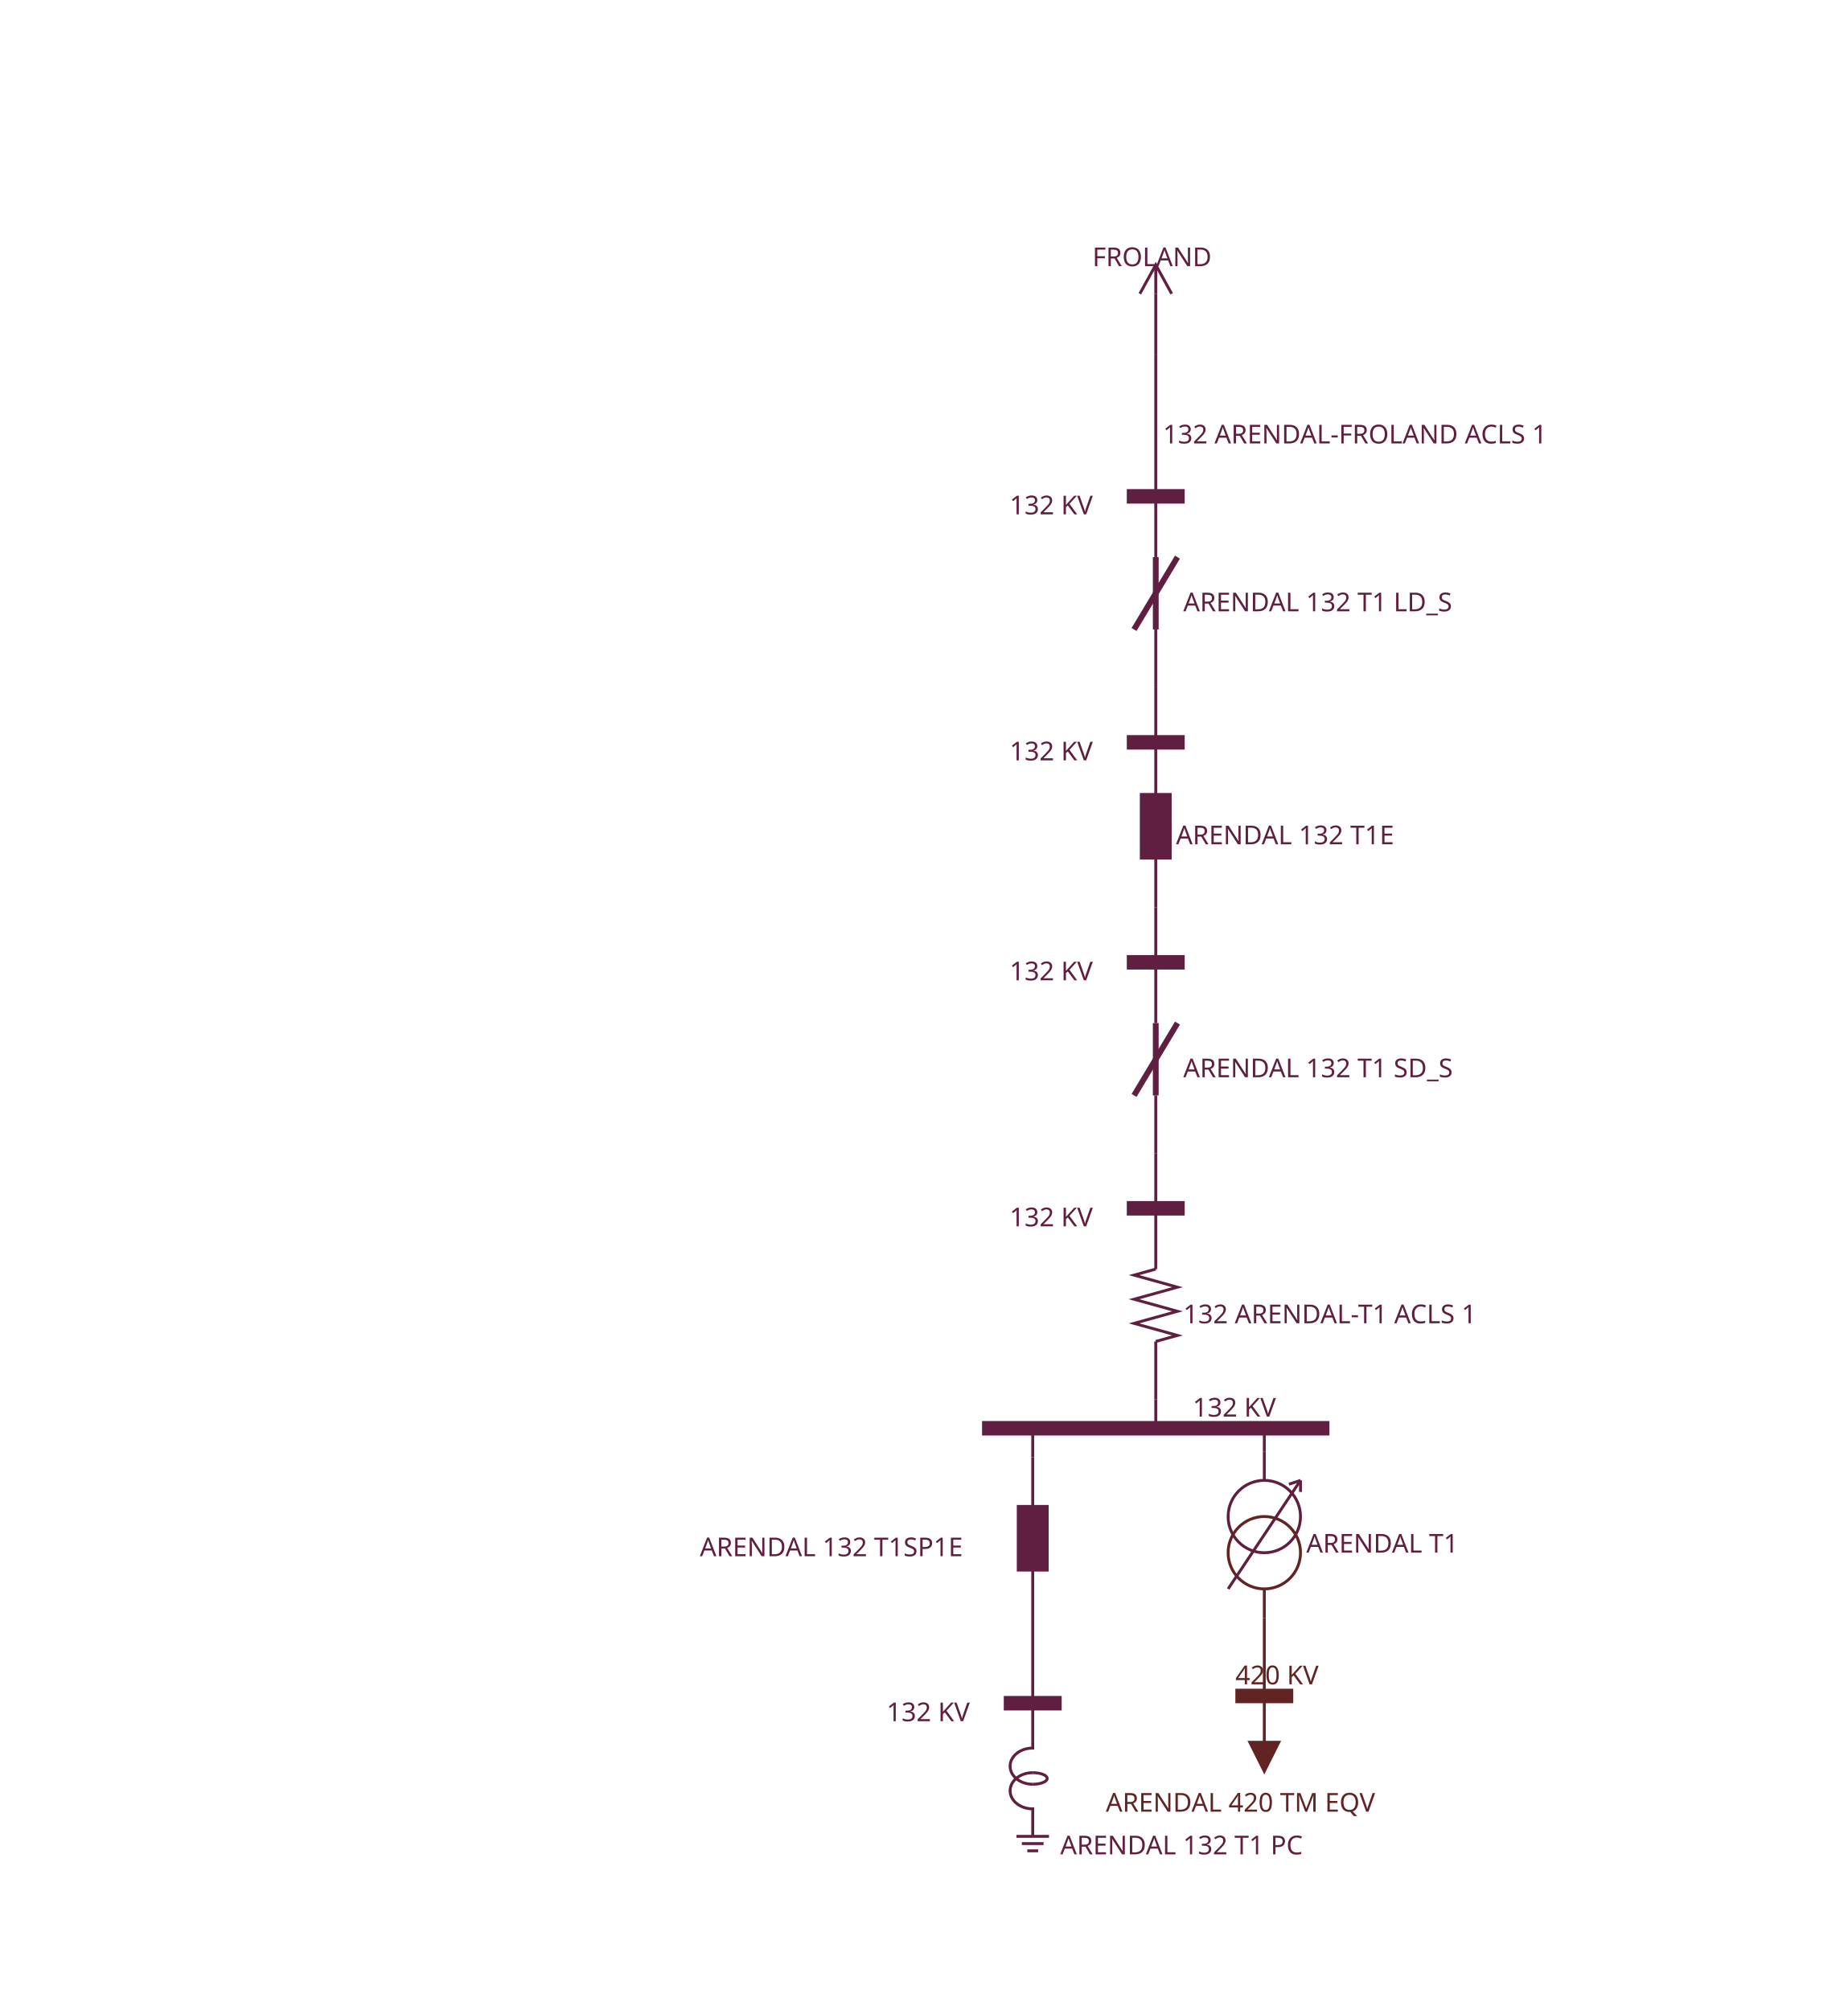
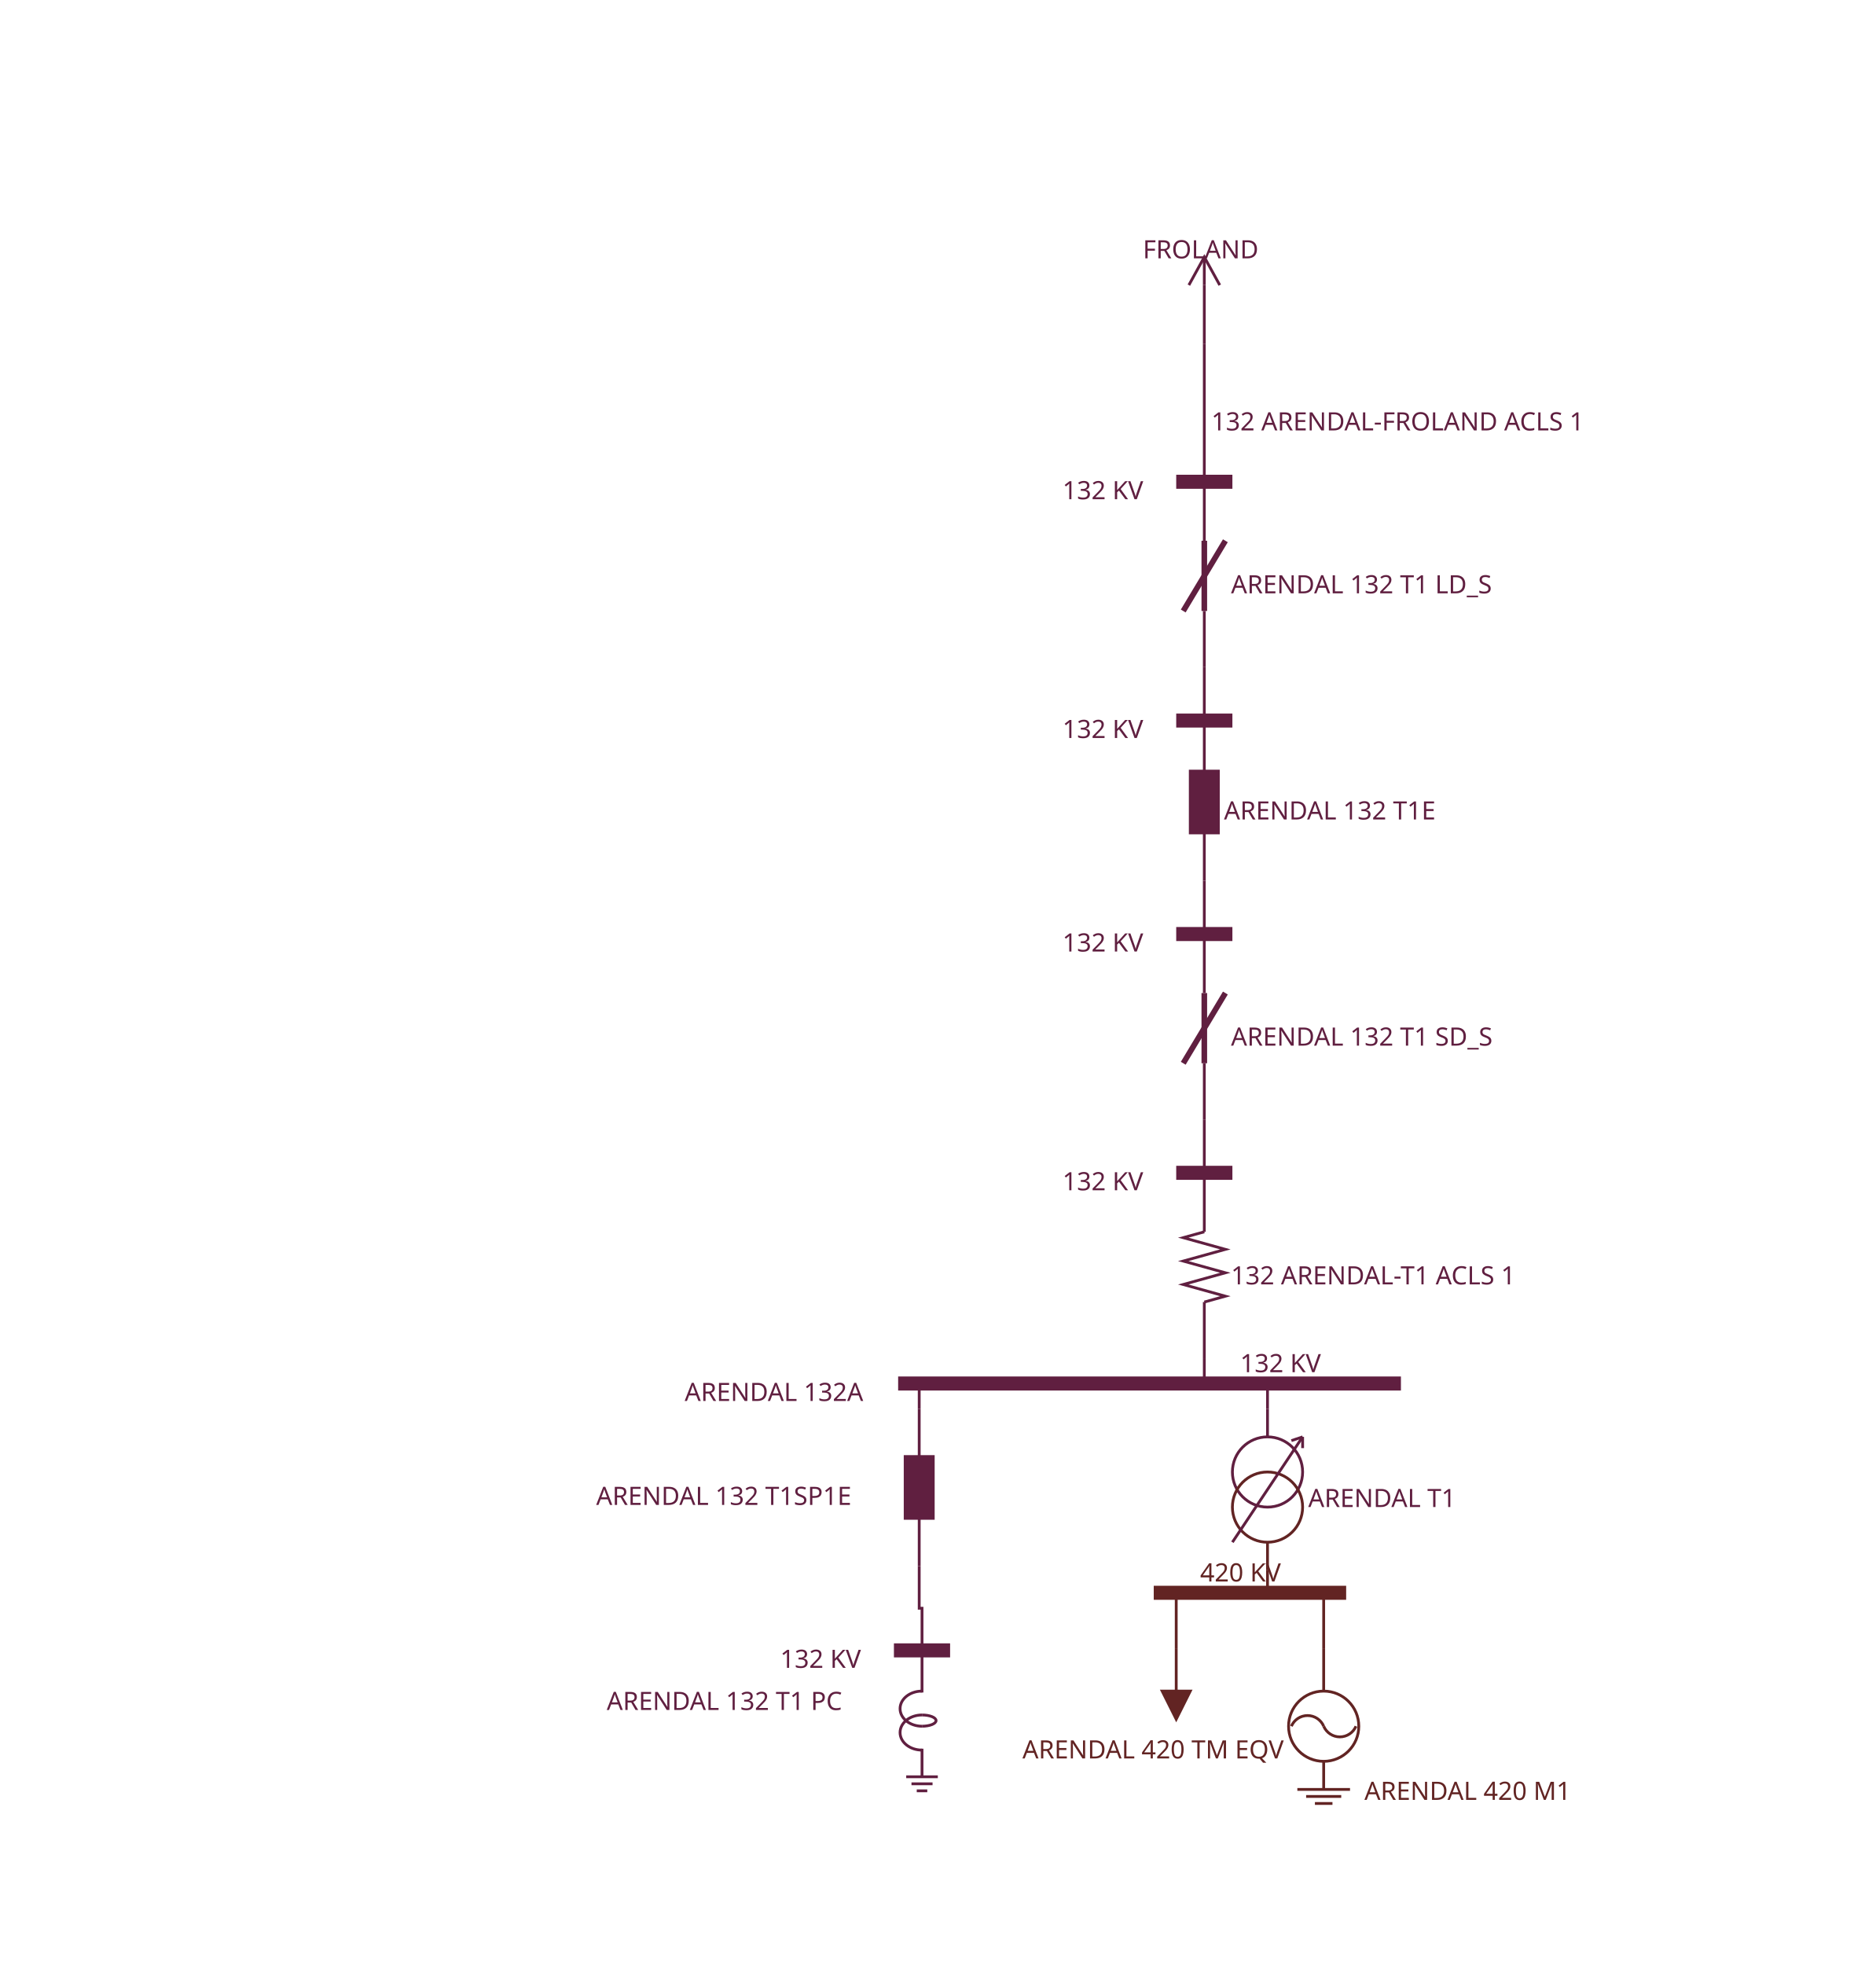
- <svg xmlns="http://www.w3.org/2000/svg" xmlns:ns1="http://powerinfo.us/CIMSpy" xmlns:rdf="http://www.w3.org/1999/02/22-rdf-syntax-ns#" xmlns:xlink="http://www.w3.org/1999/xlink" id="ARENDAL" width="638.25" height="694.5" viewBox="0 0 638.25 694.5" ns1:name="ARENDAL" rdf:ID="_f1769670-9aeb-11e5-91da-b8763fd99c5f" ns1:diagramType="7" style="background-color: #DCF5FF" fill="#DCF5FF">
-   <text id="FreeText_ARENDAL CN 010" x="412" y="489.47" rdf:ID="_517ac677-7ac0-dd4d-ac94-a191b7c05b13" fill="#601F40" font-family="Segoe UI" font-size="9" font-weight="normal">132 KV</text>
-   <text id="FreeText_ARENDAL 420 TM EQV" x="382" y="625.97" rdf:ID="_ed8865cf-8b36-42ce-acdc-0627b5f55802" fill="#622423" font-family="Segoe UI" font-size="9" font-weight="normal">ARENDAL 420 TM EQV</text>
-   <text id="FreeText_ARENDAL 132 T1 SD_S" x="408.75" y="372.22" rdf:ID="_ce365fed-87da-da4c-b646-6d39ba7eb406" fill="#601F40" font-family="Segoe UI" font-size="9" font-weight="normal">ARENDAL 132 T1 SD_S</text>
-   <text id="FreeText_ARENDAL 132 T1E" x="406.25" y="291.72" rdf:ID="_48668646-105a-490d-aaad-3259b852aa23" fill="#601F40" font-family="Segoe UI" font-size="9" font-weight="normal">ARENDAL 132 T1E</text>
-   <text id="FreeText_ARENDAL 132 T1 LD_S" x="408.75" y="211.22" rdf:ID="_a8afc199-8a20-41d8-8ada-5261202610eb" fill="#601F40" font-family="Segoe UI" font-size="9" font-weight="normal">ARENDAL 132 T1 LD_S</text>
-   <text id="FreeText_ARENDAL 132 T1SP1E" x="241.75" y="537.72" rdf:ID="_e3b199ca-485b-4df8-99f0-fdd5e4f3ff73" fill="#601F40" font-family="Segoe UI" font-size="9" font-weight="normal">ARENDAL 132 T1SP1E</text>
-   <text id="FreeText_ARENDAL 132 T1 PC" x="366.25" y="640.72" rdf:ID="_62585c75-b020-614c-89a1-fec7c118c3fa" fill="#601F40" font-family="Segoe UI" font-size="9" font-weight="normal">ARENDAL 132 T1 PC</text>
-   <text id="FreeText_132 ARENDAL-T1 ACLS 1" x="408.75" y="457.22" rdf:ID="_1f19556f-4604-8545-b930-0d96b163c57a" fill="#601F40" font-family="Segoe UI" font-size="9" font-weight="normal">132 ARENDAL-T1 ACLS 1</text>
-   <text id="FreeText_ARENDAL T1" x="451.25" y="536.47" rdf:ID="_681a2fdd-5a55-11eb-a658-74e5f963e191" fill="#601F40" font-family="Segoe UI" font-size="9" font-weight="normal">ARENDAL T1</text>
-   <text id="FreeText_ARENDAL CN 009" x="348.75" y="177.72" rdf:ID="_d33115d5-f70a-7543-818c-f15f9b7d4501" fill="#601F40" font-family="Segoe UI" font-size="9" font-weight="normal">132 KV</text>
-   <text id="FreeText_132 ARENDAL-FROLAND ACLS 1" x="401.75" y="153.22" rdf:ID="_681a26f3-5a55-11eb-a658-74e5f963e191" fill="#601F40" font-family="Segoe UI" font-size="9" font-weight="normal">132 ARENDAL-FROLAND ACLS 1</text>
+ <svg xmlns="http://www.w3.org/2000/svg" xmlns:ns1="http://powerinfo.us/CIMSpy" xmlns:rdf="http://www.w3.org/1999/02/22-rdf-syntax-ns#" xmlns:xlink="http://www.w3.org/1999/xlink" id="ARENDAL" width="667.75" height="699.5" viewBox="0 0 667.75 699.5" ns1:name="ARENDAL" rdf:ID="_f1769670-9aeb-11e5-91da-b8763fd99c5f" ns1:diagramType="7" style="background-color: #DCF5FF" fill="#DCF5FF">
+   <text id="FreeText_XARE1_XARE2 CN" x="427.25" y="562.97" rdf:ID="_cb837454-5c66-d341-be63-d0c044e5fd3c" fill="#622423" font-family="Segoe UI" font-size="9" font-weight="normal">420 KV</text>
+   <text id="FreeText_ARENDAL CN 010" x="441.5" y="488.47" rdf:ID="_517ac677-7ac0-dd4d-ac94-a191b7c05b13" fill="#601F40" font-family="Segoe UI" font-size="9" font-weight="normal">132 KV</text>
+   <text id="FreeText_ARENDAL CN 010" x="243.75" y="498.72" rdf:ID="_517ac677-7ac0-dd4d-ac94-a191b7c05b13" fill="#601F40" font-family="Segoe UI" font-size="9" font-weight="normal">ARENDAL 132A</text>
+   <text id="FreeText_ARENDAL 420 TM EQV" x="364" y="625.97" rdf:ID="_ed8865cf-8b36-42ce-acdc-0627b5f55802" fill="#622423" font-family="Segoe UI" font-size="9" font-weight="normal">ARENDAL 420 TM EQV</text>
+   <text id="FreeText_ARENDAL 420 M1" x="485.75" y="640.72" rdf:ID="_33666962-c2f9-4f6b-af5a-2ef1982ac282" fill="#622423" font-family="Segoe UI" font-size="9" font-weight="normal">ARENDAL 420 M1</text>
+   <text id="FreeText_ARENDAL 132 T1 SD_S" x="438.25" y="372.22" rdf:ID="_ce365fed-87da-da4c-b646-6d39ba7eb406" fill="#601F40" font-family="Segoe UI" font-size="9" font-weight="normal">ARENDAL 132 T1 SD_S</text>
+   <text id="FreeText_ARENDAL 132 T1E" x="435.75" y="291.72" rdf:ID="_48668646-105a-490d-aaad-3259b852aa23" fill="#601F40" font-family="Segoe UI" font-size="9" font-weight="normal">ARENDAL 132 T1E</text>
+   <text id="FreeText_ARENDAL 132 T1 LD_S" x="438.25" y="211.22" rdf:ID="_a8afc199-8a20-41d8-8ada-5261202610eb" fill="#601F40" font-family="Segoe UI" font-size="9" font-weight="normal">ARENDAL 132 T1 LD_S</text>
+   <text id="FreeText_ARENDAL 132 T1SP1E" x="212.25" y="535.72" rdf:ID="_e3b199ca-485b-4df8-99f0-fdd5e4f3ff73" fill="#601F40" font-family="Segoe UI" font-size="9" font-weight="normal">ARENDAL 132 T1SP1E</text>
+   <text id="FreeText_ARENDAL 132 T1 PC" x="216" y="608.72" rdf:ID="_62585c75-b020-614c-89a1-fec7c118c3fa" fill="#601F40" font-family="Segoe UI" font-size="9" font-weight="normal">ARENDAL 132 T1 PC</text>
+   <text id="FreeText_132 ARENDAL-T1 ACLS 1" x="438.25" y="457.22" rdf:ID="_1f19556f-4604-8545-b930-0d96b163c57a" fill="#601F40" font-family="Segoe UI" font-size="9" font-weight="normal">132 ARENDAL-T1 ACLS 1</text>
+   <text id="FreeText_ARENDAL T1" x="465.75" y="536.47" rdf:ID="_681a2fdd-5a55-11eb-a658-74e5f963e191" fill="#601F40" font-family="Segoe UI" font-size="9" font-weight="normal">ARENDAL T1</text>
+   <text id="FreeText_ARENDAL CN 009" x="378.25" y="177.72" rdf:ID="_d33115d5-f70a-7543-818c-f15f9b7d4501" fill="#601F40" font-family="Segoe UI" font-size="9" font-weight="normal">132 KV</text>
+   <text id="FreeText_132 ARENDAL-FROLAND ACLS 1" x="431.25" y="153.22" rdf:ID="_681a26f3-5a55-11eb-a658-74e5f963e191" fill="#601F40" font-family="Segoe UI" font-size="9" font-weight="normal">132 ARENDAL-FROLAND ACLS 1</text>
  <a id="xlink_FreeText_FROLAND" xlink:href="FROLAND.svg">
-     <text id="FreeText_FROLAND" x="377.375" y="91.97" rdf:ID="_681a1e63-5a55-11eb-a658-74e5f963e191" fill="#601F40" font-family="Segoe UI" font-size="9" font-weight="normal">FROLAND</text>
+     <text id="FreeText_FROLAND" x="406.875" y="91.97" rdf:ID="_681a1e63-5a55-11eb-a658-74e5f963e191" fill="#601F40" font-family="Segoe UI" font-size="9" font-weight="normal">FROLAND</text>
  </a>
-   <text id="FreeText_XARE1_XARE2 CN" x="426.75" y="581.97" rdf:ID="_cb837454-5c66-d341-be63-d0c044e5fd3c" fill="#622423" font-family="Segoe UI" font-size="9" font-weight="normal">420 KV</text>
-   <text id="FreeText_ARENDAL CN 011" x="306.25" y="594.72" rdf:ID="_8f69bfc5-3f5a-7f49-aeab-7df584878465" fill="#601F40" font-family="Segoe UI" font-size="9" font-weight="normal">132 KV</text>
-   <text id="FreeText_ARENDAL CN 012" x="348.75" y="423.72" rdf:ID="_730d0140-2cfb-1046-a131-fe4022d80e95" fill="#601F40" font-family="Segoe UI" font-size="9" font-weight="normal">132 KV</text>
-   <text id="FreeText_ARENDAL CN 007" x="348.75" y="338.72" rdf:ID="_681a1e80-5a55-11eb-a658-74e5f963e191" fill="#601F40" font-family="Segoe UI" font-size="9" font-weight="normal">132 KV</text>
-   <text id="FreeText_ARENDAL CN 008" x="348.75" y="262.72" rdf:ID="_1aea01d1-2f09-1a4d-a2b1-872e3f11457f" fill="#601F40" font-family="Segoe UI" font-size="9" font-weight="normal">132 KV</text>
-   <polyline id="ACLineSegment_132 ARENDAL-FROLAND ACLS 1" points="399.25,122.5 399.25,171.5" rdf:ID="_681a26f3-5a55-11eb-a658-74e5f963e191" stroke="#601F40" fill="none" stroke-width="1" />
-   <polyline id="PinLink_T2 ARENDAL 132 T1 LD_S" points="399.25,172.5 399.25,171.5" rdf:ID="_71d501b8-9459-40b1-abe6-d18563eed82f" stroke="#601F40" fill="none" stroke-width="1" />
-   <polyline id="PinLink_T1 ARENDAL T1 420 P" points="436.75,559 436.75,586" rdf:ID="_92d33bf5-7034-11eb-a65a-74e5f963e191" stroke="#622423" fill="none" stroke-width="1" />
-   <polyline id="PinLink_T1 ARENDAL 420 TM EQV" points="436.75,587 436.75,586" rdf:ID="_e190ae57-ed18-f340-90c2-ddbbfe168ed8" stroke="#622423" fill="none" stroke-width="1" />
-   <polyline id="PinLink_T2 ARENDAL T1 132 S" points="436.75,501.5 436.75,493.5" rdf:ID="_92d33bf7-7034-11eb-a65a-74e5f963e191" stroke="#601F40" fill="none" stroke-width="1" />
-   <polyline id="PinLink_T1 ARENDAL 132 T1 PC" points="356.75,589.5 356.75,588.5" rdf:ID="_e2dfb756-4b1e-f34b-a0be-880ea3a2ef50" stroke="#601F40" fill="none" stroke-width="1" />
-   <polyline id="PinLink_T2 ARENDAL 132 T1SP1E" points="356.75,559.5 356.75,588.5" rdf:ID="_484698af-2887-c446-afa2-c1f4bb5a9e65" stroke="#601F40" fill="none" stroke-width="1" />
-   <polyline id="PinLink_T1 132 ARENDAL-T1 ACLS 1" points="399.25,483.5 399.25,493.5" rdf:ID="_19be92de-7307-074e-af23-2acb6521214a" stroke="#601F40" fill="none" stroke-width="1" />
-   <polyline id="PinLink_T2 132 ARENDAL-T1 ACLS 1" points="399.25,418.5 399.25,417.5" rdf:ID="_5b2bb253-421b-b14e-9d6c-ca972e830e4a" stroke="#601F40" fill="none" stroke-width="1" />
-   <polyline id="PinLink_T2 ARENDAL 132 T1 SD_S" points="399.25,398.5 399.25,417.5" rdf:ID="_ccbe9368-07f4-184b-b3e5-9af9b1a08592" stroke="#601F40" fill="none" stroke-width="1" />
-   <polyline id="PinLink_T1 ARENDAL 132 T1 SD_S" points="399.25,333.5 399.25,332.5" rdf:ID="_86def089-155d-984b-a28f-2d4835cc7dfe" stroke="#601F40" fill="none" stroke-width="1" />
-   <polyline id="PinLink_T1 ARENDAL 132 T1E" points="399.25,313.5 399.25,332.5" rdf:ID="_8266f01c-2b3d-4111-957e-b871f71f0fad" stroke="#601F40" fill="none" stroke-width="1" />
-   <polyline id="PinLink_T2 ARENDAL 132 T1E" points="399.25,257.5 399.25,256.5" rdf:ID="_f8846bea-b1a3-4b2c-8da5-7fa0231079f6" stroke="#601F40" fill="none" stroke-width="1" />
-   <polyline id="PinLink_T1 ARENDAL 132 T1 LD_S" points="399.25,237.5 399.25,256.5" rdf:ID="_0523e10e-4e02-48c6-94dd-ef1938932497" stroke="#601F40" fill="none" stroke-width="1" />
-   <polyline id="PinLink_T1 ARENDAL 132 T1SP1E" points="356.75,503.5 356.75,493.5" rdf:ID="_45fbf47e-a9b2-4131-8851-afceeecf0ec9" stroke="#601F40" fill="none" stroke-width="1" />
+   <text id="FreeText_ARENDAL CN 011" x="277.75" y="593.72" rdf:ID="_8f69bfc5-3f5a-7f49-aeab-7df584878465" fill="#601F40" font-family="Segoe UI" font-size="9" font-weight="normal">132 KV</text>
+   <text id="FreeText_ARENDAL CN 012" x="378.25" y="423.72" rdf:ID="_730d0140-2cfb-1046-a131-fe4022d80e95" fill="#601F40" font-family="Segoe UI" font-size="9" font-weight="normal">132 KV</text>
+   <text id="FreeText_ARENDAL CN 007" x="378.25" y="338.72" rdf:ID="_681a1e80-5a55-11eb-a658-74e5f963e191" fill="#601F40" font-family="Segoe UI" font-size="9" font-weight="normal">132 KV</text>
+   <text id="FreeText_ARENDAL CN 008" x="378.25" y="262.72" rdf:ID="_1aea01d1-2f09-1a4d-a2b1-872e3f11457f" fill="#601F40" font-family="Segoe UI" font-size="9" font-weight="normal">132 KV</text>
+   <polyline id="ACLineSegment_132 ARENDAL-FROLAND ACLS 1" points="428.75,122.5 428.75,171.5" rdf:ID="_681a26f3-5a55-11eb-a658-74e5f963e191" stroke="#601F40" fill="none" stroke-width="1" />
+   <polyline id="PinLink_T2 ARENDAL 132 T1 LD_S" points="428.75,172.5 428.75,171.5" rdf:ID="_71d501b8-9459-40b1-abe6-d18563eed82f" stroke="#601F40" fill="none" stroke-width="1" />
+   <polyline id="PinLink_T1 ARENDAL T1 420 P" points="451.25,559 451.25,567" rdf:ID="_92d33bf5-7034-11eb-a65a-74e5f963e191" stroke="#622423" fill="none" stroke-width="1" />
+   <polyline id="PinLink_T2 ARENDAL T1 132 S" points="451.25,501.5 451.25,497 451.25,497 451.25,492.5" rdf:ID="_92d33bf7-7034-11eb-a65a-74e5f963e191" stroke="#601F40" fill="none" stroke-width="1" />
+   <polyline id="PinLink_T1 ARENDAL 420 TM EQV" points="418.75,587 418.75,567" rdf:ID="_e190ae57-ed18-f340-90c2-ddbbfe168ed8" stroke="#622423" fill="none" stroke-width="1" />
+   <polyline id="PinLink_T1 ARENDAL 420 TM M1" points="471.25,587 471.25,567" rdf:ID="_7d09271d-7826-442e-bc57-d1fa1955495e" stroke="#622423" fill="none" stroke-width="1" />
+   <polyline id="PinLink_T1 ARENDAL 132 T1 PC" points="328.25,587.5 328.25,587.5 328.25,587.5 328.25,587.5" rdf:ID="_e2dfb756-4b1e-f34b-a0be-880ea3a2ef50" stroke="#601F40" fill="none" stroke-width="1" />
+   <polyline id="PinLink_T2 ARENDAL 132 T1SP1E" points="327.25,557.5 327.25,572.5 328.25,572.5 328.25,587.5" rdf:ID="_484698af-2887-c446-afa2-c1f4bb5a9e65" stroke="#601F40" fill="none" stroke-width="1" />
+   <polyline id="PinLink_T1 132 ARENDAL-T1 ACLS 1" points="428.75,483.5 428.75,488 428.75,488 428.75,492.5" rdf:ID="_19be92de-7307-074e-af23-2acb6521214a" stroke="#601F40" fill="none" stroke-width="1" />
+   <polyline id="PinLink_T2 132 ARENDAL-T1 ACLS 1" points="428.75,418.5 428.75,417.5" rdf:ID="_5b2bb253-421b-b14e-9d6c-ca972e830e4a" stroke="#601F40" fill="none" stroke-width="1" />
+   <polyline id="PinLink_T2 ARENDAL 132 T1 SD_S" points="428.75,398.5 428.75,417.5" rdf:ID="_ccbe9368-07f4-184b-b3e5-9af9b1a08592" stroke="#601F40" fill="none" stroke-width="1" />
+   <polyline id="PinLink_T1 ARENDAL 132 T1 SD_S" points="428.75,333.5 428.75,332.5" rdf:ID="_86def089-155d-984b-a28f-2d4835cc7dfe" stroke="#601F40" fill="none" stroke-width="1" />
+   <polyline id="PinLink_T1 ARENDAL 132 T1E" points="428.75,313.5 428.75,332.5" rdf:ID="_8266f01c-2b3d-4111-957e-b871f71f0fad" stroke="#601F40" fill="none" stroke-width="1" />
+   <polyline id="PinLink_T2 ARENDAL 132 T1E" points="428.75,257.5 428.75,256.5" rdf:ID="_f8846bea-b1a3-4b2c-8da5-7fa0231079f6" stroke="#601F40" fill="none" stroke-width="1" />
+   <polyline id="PinLink_T1 ARENDAL 132 T1 LD_S" points="428.75,237.5 428.75,256.5" rdf:ID="_0523e10e-4e02-48c6-94dd-ef1938932497" stroke="#601F40" fill="none" stroke-width="1" />
+   <polyline id="PinLink_T1 ARENDAL 132 T1SP1E" points="327.25,501.5 327.25,497 327.25,497 327.25,492.5" rdf:ID="_45fbf47e-a9b2-4131-8851-afceeecf0ec9" stroke="#601F40" fill="none" stroke-width="1" />
  <g id="Load_ARENDAL 420 TM EQV" rdf:ID="_ed8865cf-8b36-42ce-acdc-0627b5f55802">
-     <polygon id="Load_ARENDAL 420 TM EQV_1" points="431.75,602 441.75,602 436.75,612" stroke="#622423" fill="#622423" stroke-width="1" />
-     <line id="Load_ARENDAL 420 TM EQV_2" x1="436.75" y1="587" x2="436.75" y2="602" stroke="#622423" fill="none" stroke-width="1" />
+     <polygon id="Load_ARENDAL 420 TM EQV_1" points="413.75,602 423.75,602 418.75,612" stroke="#622423" fill="#622423" stroke-width="1" />
+     <line id="Load_ARENDAL 420 TM EQV_2" x1="418.75" y1="587" x2="418.75" y2="602" stroke="#622423" fill="none" stroke-width="1" />
+   </g>
+   <g id="Generator_ARENDAL 420 M1" rdf:ID="_33666962-c2f9-4f6b-af5a-2ef1982ac282">
+     <ellipse id="Generator_ARENDAL 420 M1_1" cx="471.25" cy="614.5" rx="12.5" ry="12.5" stroke="#622423" fill="none" stroke-width="1" />
+     <g id="Generator_ARENDAL 420 M1_2" stroke="#622423" fill="none" stroke-width="1">
+       <path id="Generator_ARENDAL 420 M1_2_1" d="M 459.75 614.5 A 6.25 6.25 0 0 1 471.25 614.5 " />
+       <path id="Generator_ARENDAL 420 M1_2_2" d="M 471.25 614.5 A 6.25 6.25 0 0 0 482.75 614.5 " />
+     </g>
+     <line id="Generator_ARENDAL 420 M1_3" x1="471.25" y1="587" x2="471.25" y2="602" stroke="#622423" fill="none" stroke-width="1" />
+     <line id="Generator_ARENDAL 420 M1_4" x1="471.25" y1="627" x2="471.25" y2="637" stroke="#622423" fill="none" stroke-width="1" />
+     <line id="Generator_ARENDAL 420 M1_5" x1="461.875" y1="637" x2="480.625" y2="637" stroke="#622423" fill="none" stroke-width="1" />
+     <line id="Generator_ARENDAL 420 M1_6" x1="465" y1="639.5" x2="477.5" y2="639.5" stroke="#622423" fill="none" stroke-width="1" />
+     <line id="Generator_ARENDAL 420 M1_7" x1="468.125" y1="642" x2="474.375" y2="642" stroke="#622423" fill="none" stroke-width="1" />
  </g>
  <g id="Disconnector_ARENDAL 132 T1 SD_S" rdf:ID="_ce365fed-87da-da4c-b646-6d39ba7eb406">
-     <line id="Disconnector_ARENDAL 132 T1 SD_S_1" x1="399.25" y1="353.5" x2="399.25" y2="378.5" stroke="#601F40" fill="none" stroke-width="2" />
-     <line id="Disconnector_ARENDAL 132 T1 SD_S_2" x1="406.75" y1="353.5" x2="391.75" y2="378.5" stroke="#601F40" fill="none" stroke-width="2" />
-     <line id="Disconnector_ARENDAL 132 T1 SD_S_3" x1="399.25" y1="333.5" x2="399.25" y2="353.5" stroke="#601F40" fill="none" stroke-width="1" />
-     <line id="Disconnector_ARENDAL 132 T1 SD_S_4" x1="399.25" y1="378.5" x2="399.25" y2="398.5" stroke="#601F40" fill="none" stroke-width="1" />
+     <line id="Disconnector_ARENDAL 132 T1 SD_S_1" x1="428.75" y1="353.5" x2="428.75" y2="378.5" stroke="#601F40" fill="none" stroke-width="2" />
+     <line id="Disconnector_ARENDAL 132 T1 SD_S_2" x1="436.25" y1="353.5" x2="421.25" y2="378.5" stroke="#601F40" fill="none" stroke-width="2" />
+     <line id="Disconnector_ARENDAL 132 T1 SD_S_3" x1="428.75" y1="333.5" x2="428.75" y2="353.5" stroke="#601F40" fill="none" stroke-width="1" />
+     <line id="Disconnector_ARENDAL 132 T1 SD_S_4" x1="428.75" y1="378.5" x2="428.75" y2="398.5" stroke="#601F40" fill="none" stroke-width="1" />
  </g>
  <g id="Breaker_ARENDAL 132 T1E" rdf:ID="_48668646-105a-490d-aaad-3259b852aa23">
-     <rect id="Breaker_ARENDAL 132 T1E_1" x="394.25" y="274.5" width="10" height="22" stroke="#601F40" fill="#601F40" stroke-width="1" />
-     <line id="Breaker_ARENDAL 132 T1E_2" x1="399.25" y1="257.5" x2="399.25" y2="274.5" stroke="#601F40" fill="none" stroke-width="1" />
-     <line id="Breaker_ARENDAL 132 T1E_3" x1="399.25" y1="296.5" x2="399.25" y2="313.5" stroke="#601F40" fill="none" stroke-width="1" />
+     <rect id="Breaker_ARENDAL 132 T1E_1" x="423.75" y="274.5" width="10" height="22" stroke="#601F40" fill="#601F40" stroke-width="1" />
+     <line id="Breaker_ARENDAL 132 T1E_2" x1="428.75" y1="257.5" x2="428.75" y2="274.5" stroke="#601F40" fill="none" stroke-width="1" />
+     <line id="Breaker_ARENDAL 132 T1E_3" x1="428.75" y1="296.5" x2="428.75" y2="313.5" stroke="#601F40" fill="none" stroke-width="1" />
  </g>
  <g id="Disconnector_ARENDAL 132 T1 LD_S" rdf:ID="_a8afc199-8a20-41d8-8ada-5261202610eb">
-     <line id="Disconnector_ARENDAL 132 T1 LD_S_1" x1="399.25" y1="192.5" x2="399.25" y2="217.5" stroke="#601F40" fill="none" stroke-width="2" />
-     <line id="Disconnector_ARENDAL 132 T1 LD_S_2" x1="406.75" y1="192.5" x2="391.75" y2="217.5" stroke="#601F40" fill="none" stroke-width="2" />
-     <line id="Disconnector_ARENDAL 132 T1 LD_S_3" x1="399.25" y1="172.5" x2="399.25" y2="192.5" stroke="#601F40" fill="none" stroke-width="1" />
-     <line id="Disconnector_ARENDAL 132 T1 LD_S_4" x1="399.25" y1="217.5" x2="399.25" y2="237.5" stroke="#601F40" fill="none" stroke-width="1" />
+     <line id="Disconnector_ARENDAL 132 T1 LD_S_1" x1="428.75" y1="192.5" x2="428.75" y2="217.5" stroke="#601F40" fill="none" stroke-width="2" />
+     <line id="Disconnector_ARENDAL 132 T1 LD_S_2" x1="436.25" y1="192.5" x2="421.25" y2="217.5" stroke="#601F40" fill="none" stroke-width="2" />
+     <line id="Disconnector_ARENDAL 132 T1 LD_S_3" x1="428.75" y1="172.5" x2="428.75" y2="192.5" stroke="#601F40" fill="none" stroke-width="1" />
+     <line id="Disconnector_ARENDAL 132 T1 LD_S_4" x1="428.75" y1="217.5" x2="428.75" y2="237.5" stroke="#601F40" fill="none" stroke-width="1" />
  </g>
  <g id="Breaker_ARENDAL 132 T1SP1E" rdf:ID="_e3b199ca-485b-4df8-99f0-fdd5e4f3ff73">
-     <rect id="Breaker_ARENDAL 132 T1SP1E_1" x="351.75" y="520.5" width="10" height="22" stroke="#601F40" fill="#601F40" stroke-width="1" />
-     <line id="Breaker_ARENDAL 132 T1SP1E_2" x1="356.75" y1="503.5" x2="356.75" y2="520.5" stroke="#601F40" fill="none" stroke-width="1" />
-     <line id="Breaker_ARENDAL 132 T1SP1E_3" x1="356.75" y1="542.5" x2="356.75" y2="559.5" stroke="#601F40" fill="none" stroke-width="1" />
+     <rect id="Breaker_ARENDAL 132 T1SP1E_1" x="322.25" y="518.5" width="10" height="22" stroke="#601F40" fill="#601F40" stroke-width="1" />
+     <line id="Breaker_ARENDAL 132 T1SP1E_2" x1="327.25" y1="501.5" x2="327.25" y2="518.5" stroke="#601F40" fill="none" stroke-width="1" />
+     <line id="Breaker_ARENDAL 132 T1SP1E_3" x1="327.25" y1="540.5" x2="327.25" y2="557.5" stroke="#601F40" fill="none" stroke-width="1" />
  </g>
  <g id="Ground_ARENDAL 132 T1 PC" rdf:ID="_62585c75-b020-614c-89a1-fec7c118c3fa">
    <g id="Ground_ARENDAL 132 T1 PC_1" stroke="#601F40" fill="none" stroke-width="1">
-       <path id="Ground_ARENDAL 132 T1 PC_1_1" d="M 356.75 604 A 7.5 6 0 0 0 356.75 616.5 " />
-       <path id="Ground_ARENDAL 132 T1 PC_1_2" d="M 356.75 612.5 A 7.5 6 0 0 0 356.75 625 " />
-       <path id="Ground_ARENDAL 132 T1 PC_1_3" d="M 356.75 612.5 A 5 2 0 0 1 356.75 616.5 " />
+       <path id="Ground_ARENDAL 132 T1 PC_1_1" d="M 328.25 602 A 7.5 6 0 0 0 328.25 614.5 " />
+       <path id="Ground_ARENDAL 132 T1 PC_1_2" d="M 328.25 610.5 A 7.5 6 0 0 0 328.25 623 " />
+       <path id="Ground_ARENDAL 132 T1 PC_1_3" d="M 328.25 610.5 A 5 2 0 0 1 328.25 614.5 " />
    </g>
-     <line id="Ground_ARENDAL 132 T1 PC_2" x1="356.75" y1="589.5" x2="356.75" y2="604.5" stroke="#601F40" fill="none" stroke-width="1" />
-     <line id="Ground_ARENDAL 132 T1 PC_3" x1="356.75" y1="624.5" x2="356.75" y2="634.5" stroke="#601F40" fill="none" stroke-width="1" />
-     <line id="Ground_ARENDAL 132 T1 PC_4" x1="351.125" y1="634.5" x2="362.375" y2="634.5" stroke="#601F40" fill="none" stroke-width="1" />
-     <line id="Ground_ARENDAL 132 T1 PC_5" x1="353" y1="637" x2="360.5" y2="637" stroke="#601F40" fill="none" stroke-width="1" />
-     <line id="Ground_ARENDAL 132 T1 PC_6" x1="354.875" y1="639.5" x2="358.625" y2="639.5" stroke="#601F40" fill="none" stroke-width="1" />
+     <line id="Ground_ARENDAL 132 T1 PC_2" x1="328.25" y1="587.5" x2="328.25" y2="602.5" stroke="#601F40" fill="none" stroke-width="1" />
+     <line id="Ground_ARENDAL 132 T1 PC_3" x1="328.25" y1="622.5" x2="328.25" y2="632.5" stroke="#601F40" fill="none" stroke-width="1" />
+     <line id="Ground_ARENDAL 132 T1 PC_4" x1="322.625" y1="632.5" x2="333.875" y2="632.5" stroke="#601F40" fill="none" stroke-width="1" />
+     <line id="Ground_ARENDAL 132 T1 PC_5" x1="324.5" y1="635" x2="332" y2="635" stroke="#601F40" fill="none" stroke-width="1" />
+     <line id="Ground_ARENDAL 132 T1 PC_6" x1="326.375" y1="637.5" x2="330.125" y2="637.5" stroke="#601F40" fill="none" stroke-width="1" />
  </g>
  <g id="Impedance_132 ARENDAL-T1 ACLS 1" rdf:ID="_1f19556f-4604-8545-b930-0d96b163c57a">
-     <polyline id="Impedance_132 ARENDAL-T1 ACLS 1_1" points="399.25,438.5 391.75,440.583 406.75,444.75 391.75,448.917 406.75,453.083 391.75,457.25 406.75,461.417 399.25,463.5" stroke="#601F40" fill="none" stroke-width="1" />
-     <line id="Impedance_132 ARENDAL-T1 ACLS 1_2" x1="399.25" y1="418.5" x2="399.25" y2="438.5" stroke="#601F40" fill="none" stroke-width="1" />
-     <line id="Impedance_132 ARENDAL-T1 ACLS 1_3" x1="399.25" y1="463.5" x2="399.25" y2="483.5" stroke="#601F40" fill="none" stroke-width="1" />
+     <polyline id="Impedance_132 ARENDAL-T1 ACLS 1_1" points="428.75,438.5 421.25,440.583 436.25,444.75 421.25,448.917 436.25,453.083 421.25,457.25 436.25,461.417 428.75,463.5" stroke="#601F40" fill="none" stroke-width="1" />
+     <line id="Impedance_132 ARENDAL-T1 ACLS 1_2" x1="428.75" y1="418.5" x2="428.75" y2="438.5" stroke="#601F40" fill="none" stroke-width="1" />
+     <line id="Impedance_132 ARENDAL-T1 ACLS 1_3" x1="428.75" y1="463.5" x2="428.75" y2="483.5" stroke="#601F40" fill="none" stroke-width="1" />
  </g>
  <a id="xlink_NeighborSubstation_FROLAND" xlink:href="FROLAND.svg">
-     <g id="NeighborSubstation_FROLAND" rdf:ID="_681a1e63-5a55-11eb-a658-74e5f963e191" transform="rotate(180, 399.25, 107)">
-       <polyline id="NeighborSubstation_FROLAND_1" points="393.75,112.5 399.25,122.5 404.75,112.5" stroke="#601F40" fill="none" stroke-width="1" />
-       <line id="NeighborSubstation_FROLAND_2" x1="399.25" y1="112.5" x2="399.25" y2="122" stroke="#601F40" fill="none" stroke-width="1" />
-       <line id="NeighborSubstation_FROLAND_3" x1="399.25" y1="91.5" x2="399.25" y2="112.5" stroke="#601F40" fill="none" stroke-width="1" />
+     <g id="NeighborSubstation_FROLAND" rdf:ID="_681a1e63-5a55-11eb-a658-74e5f963e191" transform="rotate(180, 428.75, 107)">
+       <polyline id="NeighborSubstation_FROLAND_1" points="423.25,112.5 428.75,122.5 434.25,112.5" stroke="#601F40" fill="none" stroke-width="1" />
+       <line id="NeighborSubstation_FROLAND_2" x1="428.75" y1="112.5" x2="428.75" y2="122" stroke="#601F40" fill="none" stroke-width="1" />
+       <line id="NeighborSubstation_FROLAND_3" x1="428.75" y1="91.5" x2="428.75" y2="112.5" stroke="#601F40" fill="none" stroke-width="1" />
    </g>
  </a>
  <g id="Transformer2W_ARENDAL T1" rdf:ID="_681a2fdd-5a55-11eb-a658-74e5f963e191">
-     <ellipse id="Transformer2W_ARENDAL T1_1" cx="436.75" cy="524" rx="12.5" ry="12.5" rdf:ID="_681a2fea-5a55-11eb-a658-74e5f963e191" stroke="#601F40" fill="none" stroke-width="1" />
-     <ellipse id="Transformer2W_ARENDAL T1_2" cx="436.75" cy="536.5" rx="12.5" ry="12.5" rdf:ID="_681a2fe0-5a55-11eb-a658-74e5f963e191" stroke="#622423" fill="none" stroke-width="1" />
-     <line id="Transformer2W_ARENDAL T1_3" x1="436.75" y1="501.5" x2="436.75" y2="511.5" rdf:ID="_681a2fea-5a55-11eb-a658-74e5f963e191" stroke="#601F40" fill="none" stroke-width="1" />
-     <line id="Transformer2W_ARENDAL T1_4" x1="436.75" y1="549" x2="436.75" y2="559" rdf:ID="_681a2fe0-5a55-11eb-a658-74e5f963e191" stroke="#622423" fill="none" stroke-width="1" />
+     <ellipse id="Transformer2W_ARENDAL T1_1" cx="451.25" cy="524" rx="12.5" ry="12.5" rdf:ID="_681a2fea-5a55-11eb-a658-74e5f963e191" stroke="#601F40" fill="none" stroke-width="1" />
+     <ellipse id="Transformer2W_ARENDAL T1_2" cx="451.25" cy="536.5" rx="12.5" ry="12.5" rdf:ID="_681a2fe0-5a55-11eb-a658-74e5f963e191" stroke="#622423" fill="none" stroke-width="1" />
+     <line id="Transformer2W_ARENDAL T1_3" x1="451.25" y1="501.5" x2="451.25" y2="511.5" rdf:ID="_681a2fea-5a55-11eb-a658-74e5f963e191" stroke="#601F40" fill="none" stroke-width="1" />
+     <line id="Transformer2W_ARENDAL T1_4" x1="451.25" y1="549" x2="451.25" y2="559" rdf:ID="_681a2fe0-5a55-11eb-a658-74e5f963e191" stroke="#622423" fill="none" stroke-width="1" />
    <g id="Transformer2W_ARENDAL T1_5">
-       <line id="Transformer2W_ARENDAL T1_5_1" x1="424.25" y1="549" x2="449.25" y2="511.5" stroke="#601F40" fill="none" stroke-width="1" />
-       <line id="Transformer2W_ARENDAL T1_5_2" x1="445.25" y1="512.833" x2="449.25" y2="511.5" stroke="#601F40" fill="none" stroke-width="1" />
-       <line id="Transformer2W_ARENDAL T1_5_3" x1="449.25" y1="515.5" x2="449.25" y2="511.5" stroke="#601F40" fill="none" stroke-width="1" />
+       <line id="Transformer2W_ARENDAL T1_5_1" x1="438.75" y1="549" x2="463.75" y2="511.5" stroke="#601F40" fill="none" stroke-width="1" />
+       <line id="Transformer2W_ARENDAL T1_5_2" x1="459.75" y1="512.833" x2="463.75" y2="511.5" stroke="#601F40" fill="none" stroke-width="1" />
+       <line id="Transformer2W_ARENDAL T1_5_3" x1="463.75" y1="515.5" x2="463.75" y2="511.5" stroke="#601F40" fill="none" stroke-width="1" />
    </g>
  </g>
-   <line id="Bus_ARENDAL CN 010" x1="339.25" y1="493.5" x2="459.25" y2="493.5" rdf:ID="_517ac677-7ac0-dd4d-ac94-a191b7c05b13" stroke="#601F40" fill="none" stroke-width="5" />
-   <line id="Bus_ARENDAL CN 009" x1="389.25" y1="171.5" x2="409.25" y2="171.5" rdf:ID="_d33115d5-f70a-7543-818c-f15f9b7d4501" stroke="#601F40" fill="none" stroke-width="5" />
-   <line id="Bus_XARE1_XARE2 CN" x1="426.75" y1="586" x2="446.75" y2="586" rdf:ID="_cb837454-5c66-d341-be63-d0c044e5fd3c" stroke="#622423" fill="none" stroke-width="5" />
-   <line id="Bus_ARENDAL CN 011" x1="346.75" y1="588.5" x2="366.75" y2="588.5" rdf:ID="_8f69bfc5-3f5a-7f49-aeab-7df584878465" stroke="#601F40" fill="none" stroke-width="5" />
-   <line id="Bus_ARENDAL CN 012" x1="389.25" y1="417.5" x2="409.25" y2="417.5" rdf:ID="_730d0140-2cfb-1046-a131-fe4022d80e95" stroke="#601F40" fill="none" stroke-width="5" />
-   <line id="Bus_ARENDAL CN 007" x1="389.25" y1="332.5" x2="409.25" y2="332.5" rdf:ID="_681a1e80-5a55-11eb-a658-74e5f963e191" stroke="#601F40" fill="none" stroke-width="5" />
-   <line id="Bus_ARENDAL CN 008" x1="389.25" y1="256.5" x2="409.25" y2="256.5" rdf:ID="_1aea01d1-2f09-1a4d-a2b1-872e3f11457f" stroke="#601F40" fill="none" stroke-width="5" />
+   <line id="Bus_XARE1_XARE2 CN" x1="410.75" y1="567" x2="479.25" y2="567" rdf:ID="_cb837454-5c66-d341-be63-d0c044e5fd3c" stroke="#622423" fill="none" stroke-width="5" />
+   <line id="Bus_ARENDAL CN 010" x1="319.75" y1="492.5" x2="498.75" y2="492.5" rdf:ID="_517ac677-7ac0-dd4d-ac94-a191b7c05b13" stroke="#601F40" fill="none" stroke-width="5" />
+   <line id="Bus_ARENDAL CN 009" x1="418.75" y1="171.5" x2="438.75" y2="171.5" rdf:ID="_d33115d5-f70a-7543-818c-f15f9b7d4501" stroke="#601F40" fill="none" stroke-width="5" />
+   <line id="Bus_ARENDAL CN 011" x1="318.25" y1="587.5" x2="338.25" y2="587.5" rdf:ID="_8f69bfc5-3f5a-7f49-aeab-7df584878465" stroke="#601F40" fill="none" stroke-width="5" />
+   <line id="Bus_ARENDAL CN 012" x1="418.75" y1="417.5" x2="438.75" y2="417.5" rdf:ID="_730d0140-2cfb-1046-a131-fe4022d80e95" stroke="#601F40" fill="none" stroke-width="5" />
+   <line id="Bus_ARENDAL CN 007" x1="418.75" y1="332.5" x2="438.75" y2="332.5" rdf:ID="_681a1e80-5a55-11eb-a658-74e5f963e191" stroke="#601F40" fill="none" stroke-width="5" />
+   <line id="Bus_ARENDAL CN 008" x1="418.75" y1="256.5" x2="438.75" y2="256.5" rdf:ID="_1aea01d1-2f09-1a4d-a2b1-872e3f11457f" stroke="#601F40" fill="none" stroke-width="5" />
</svg>
